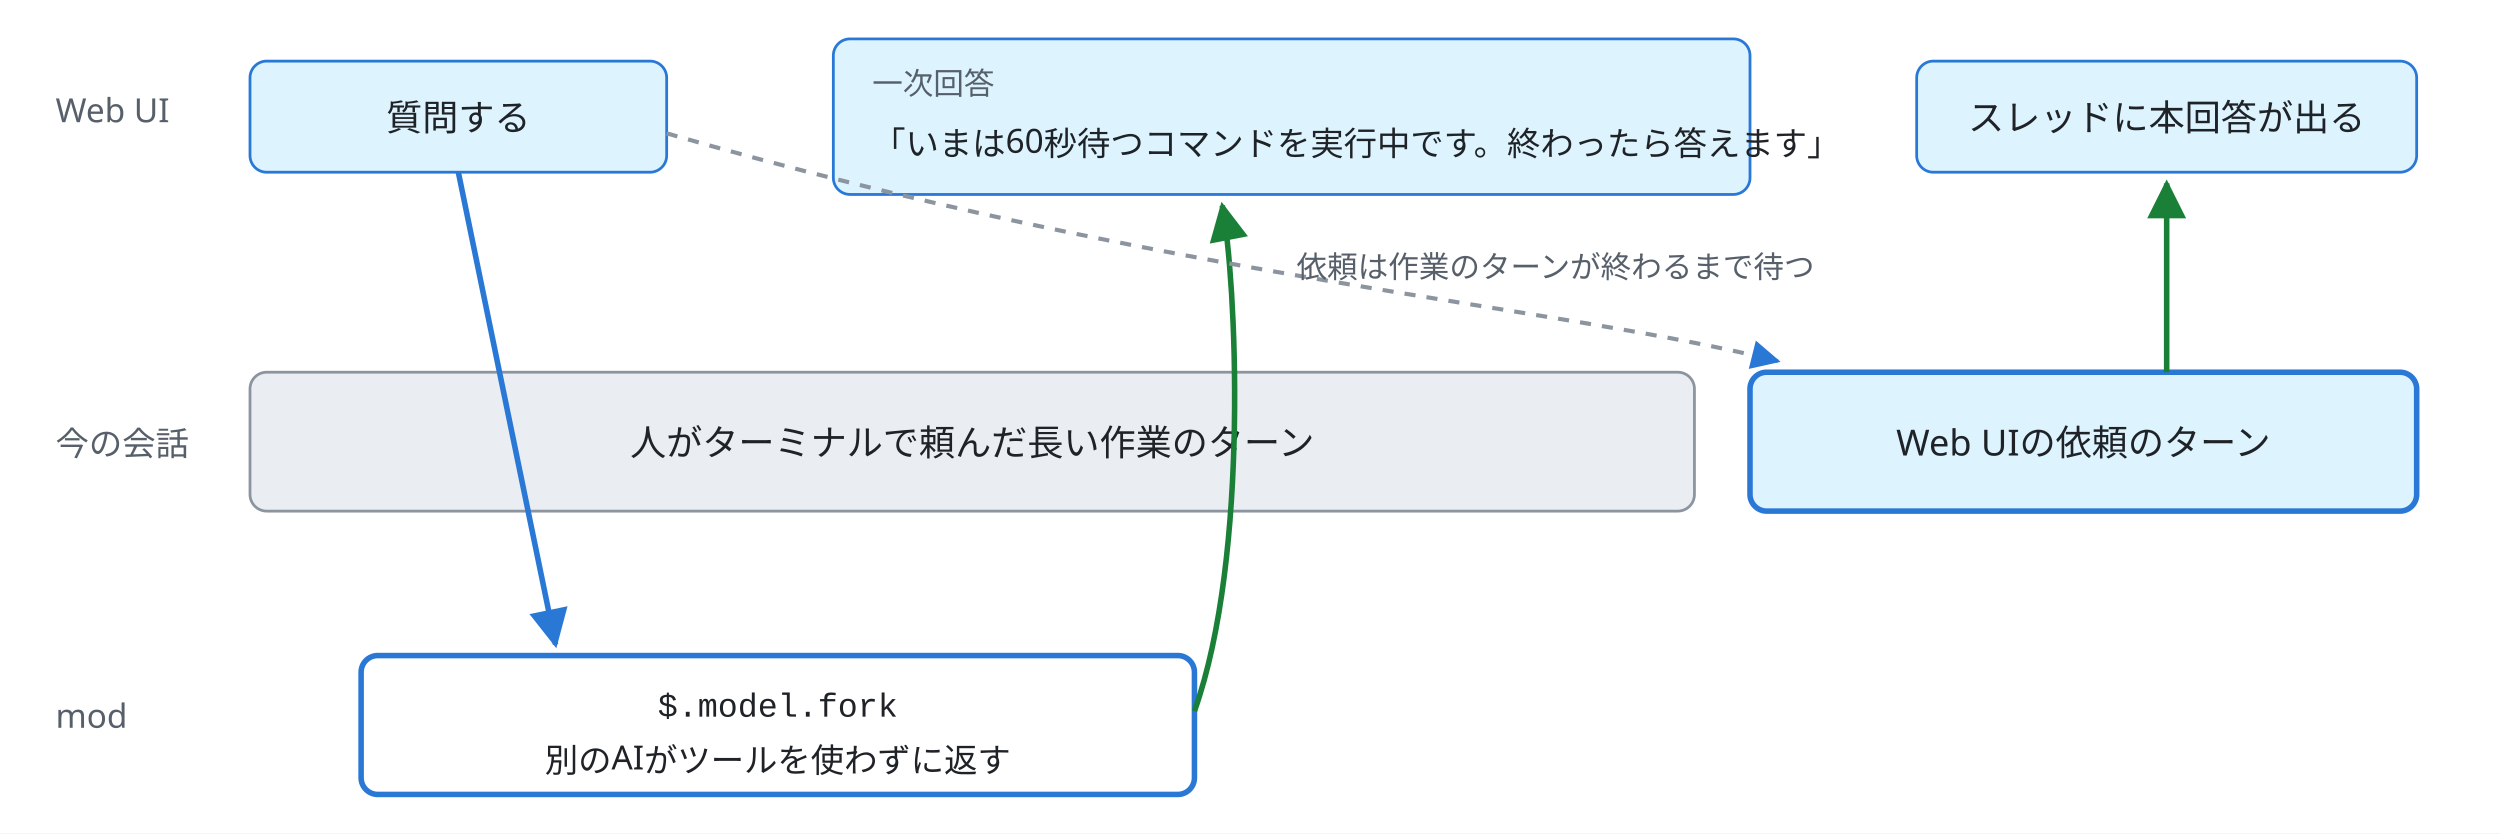
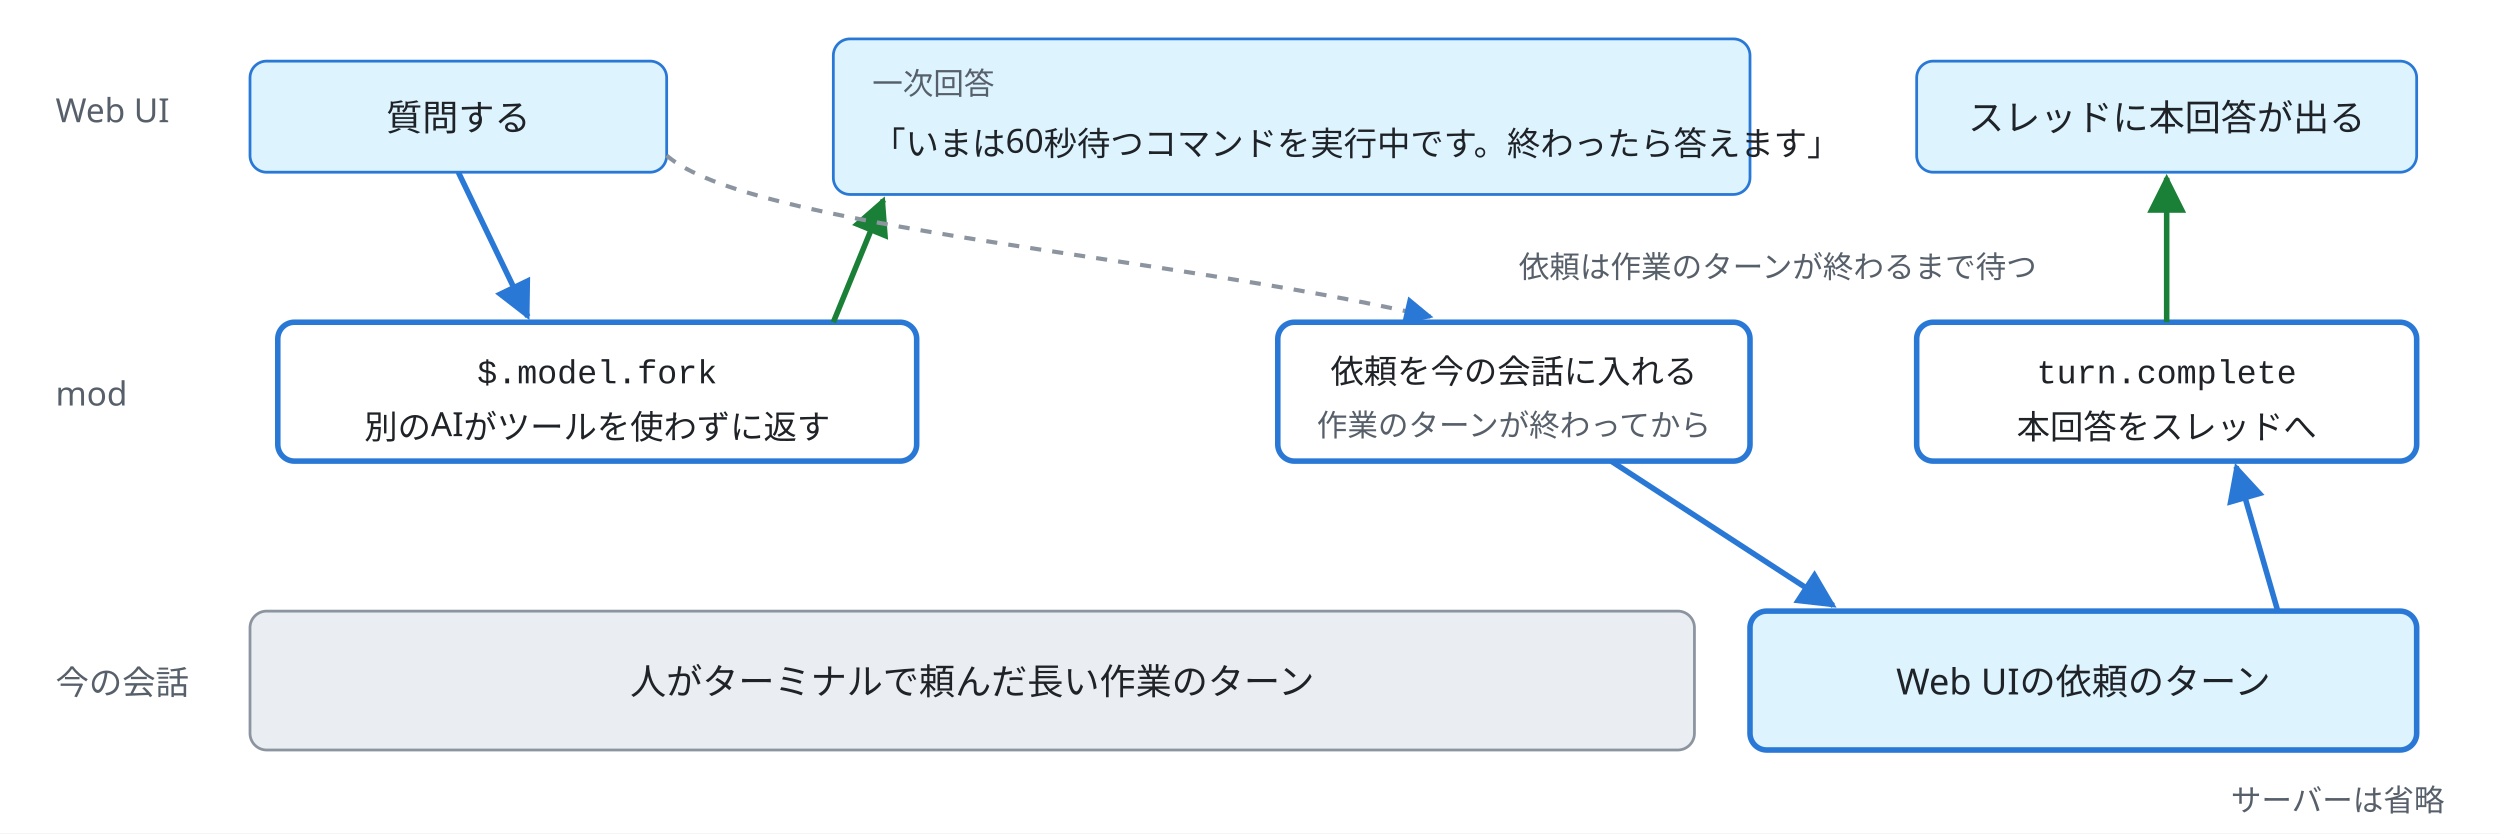
- <svg xmlns="http://www.w3.org/2000/svg" viewBox="0 0 900 300" width="900" height="300" role="img" aria-label="人がターミナルで頼んだ長い作業の途中にWeb UIで質問すると、modは$.model.forkで別のAIに一次回答を書かせ、すぐWeb UIに出す。別のAIはコンテキストを引き継ぐがツールを使えないので、差分を読む必要があれば何の作業中かだけを返す。作業のターンが終わるとWeb UIの依頼のターンが動き、本回答がスレッドに出る">
+ <svg xmlns="http://www.w3.org/2000/svg" viewBox="0 0 900 300" width="900" height="300" role="img" aria-label="人がターミナルで頼んだ長い作業の途中にWeb UIで質問すると、modは$.model.forkで別のAIに一次回答を書かせ、すぐWeb UIに出す。別のAIはコンテキストを引き継ぐがツールを使えないので、差分を読む必要があれば何の作業中かだけを返す。依頼は作業のターンが終わるまで待ち、modが今の会話に入れる。Web UIの依頼のターンが終わると、modがturn.completeで本回答をスレッドに出す。間にあるサーバーは図では省いている">
  <style>
text { font-family: 'Hiragino Sans','Noto Sans JP','Yu Gothic',Meiryo,sans-serif; }
.mono { font-family: 'SFMono-Regular',Consolas,'Liberation Mono',monospace; }
.bg { fill: #ffffff; } .t1 { fill: #1f2328; } .t2 { fill: #57606a; }
.ui { fill: #ddf4ff; stroke: #2a78d6; } .human { fill: #eaeef2; stroke: #8c959f; } .turn { fill: #ddf4ff; stroke: #2a78d6; stroke-width: 2; }
.mod { fill: #ffffff; stroke: #2a78d6; stroke-width: 2; }
.ar { stroke: #2a78d6; fill: none; stroke-width: 2; } .ah { fill: #2a78d6; }
.back { stroke: #1a7f37; fill: none; stroke-width: 2; } .bh { fill: #1a7f37; }
.wait { stroke: #8c959f; fill: none; stroke-width: 1.5; stroke-dasharray: 4 4; }
</style>
  <defs>
    <marker id="b1" viewBox="0 0 10 10" refX="9" refY="5" markerWidth="7" markerHeight="7" orient="auto">
      <path d="M0,0 L10,5 L0,10 z" class="ah" />
    </marker>
    <marker id="b2" viewBox="0 0 10 10" refX="9" refY="5" markerWidth="7" markerHeight="7" orient="auto">
      <path d="M0,0 L10,5 L0,10 z" class="bh" />
    </marker>
  </defs>
  <rect class="bg" x="0" y="0" width="900" height="300" />
  <text class="t2" x="20" y="44" font-size="12">Web UI</text>
-   <text class="t2" x="20" y="164" font-size="12">今の会話</text>
-   <text class="t2" x="20" y="262" font-size="12">mod</text>
+   <text class="t2" x="20" y="146" font-size="12">mod</text>
+   <text class="t2" x="20" y="250" font-size="12">今の会話</text>
  <rect class="ui" x="90" y="22" width="150" height="40" rx="6" />
  <text class="t1" x="165" y="47" font-size="13" text-anchor="middle">質問する</text>
  <rect class="ui" x="300" y="14" width="330" height="56" rx="6" />
  <text class="t2" x="314" y="34" font-size="11">一次回答</text>
  <text class="t1" x="314" y="56" font-size="12">「いまは60秒待つコマンドを実行中です。終わったら答えます」</text>
  <rect class="ui" x="690" y="22" width="180" height="40" rx="6" />
  <text class="t1" x="780" y="47" font-size="13" text-anchor="middle">スレッドに本回答が出る</text>
-   <rect class="human" x="90" y="134" width="520" height="50" rx="6" />
-   <text class="t1" x="350" y="164" font-size="13" text-anchor="middle">人がターミナルで頼んだ長い作業のターン</text>
-   <rect class="turn" x="630" y="134" width="240" height="50" rx="6" />
-   <text class="t1" x="750" y="164" font-size="13" text-anchor="middle">Web UIの依頼のターン</text>
-   <line class="ar" x1="165" y1="62" x2="200" y2="232" marker-end="url(#b1)" />
-   <rect class="mod" x="130" y="236" width="300" height="50" rx="6" />
-   <text class="mono t1" x="280" y="258" font-size="12" text-anchor="middle">$.model.fork</text>
-   <text class="t1" x="280" y="278" font-size="12" text-anchor="middle">別のAIがツールを使わずに返す</text>
-   <path class="back" d="M430,256 C450,200 445,100 440,74" marker-end="url(#b2)" />
-   <path class="wait" d="M240,48 C420,100 560,110 640,130" marker-end="url(#b1)" />
-   <text class="t2" x="560" y="100" font-size="11" text-anchor="middle">依頼は作業のターンが終わるまで待つ</text>
-   <line class="back" x1="780" y1="134" x2="780" y2="66" marker-end="url(#b2)" />
+   <rect class="mod" x="100" y="116" width="230" height="50" rx="6" />
+   <text class="mono t1" x="215" y="138" font-size="12" text-anchor="middle">$.model.fork</text>
+   <text class="t1" x="215" y="158" font-size="12" text-anchor="middle">別のAIがツールを使わずに返す</text>
+   <rect class="mod" x="460" y="116" width="170" height="50" rx="6" />
+   <text class="t1" x="545" y="138" font-size="12" text-anchor="middle">依頼を今の会話に入れる</text>
+   <text class="t2" x="545" y="157" font-size="11" text-anchor="middle">作業のターンが終わってから</text>
+   <rect class="mod" x="690" y="116" width="180" height="50" rx="6" />
+   <text class="mono t1" x="780" y="138" font-size="12" text-anchor="middle">turn.complete</text>
+   <text class="t1" x="780" y="158" font-size="12" text-anchor="middle">本回答をスレッドへ</text>
+   <rect class="human" x="90" y="220" width="520" height="50" rx="6" />
+   <text class="t1" x="350" y="250" font-size="13" text-anchor="middle">人がターミナルで頼んだ長い作業のターン</text>
+   <rect class="turn" x="630" y="220" width="240" height="50" rx="6" />
+   <text class="t1" x="750" y="250" font-size="13" text-anchor="middle">Web UIの依頼のターン</text>
+   <line class="ar" x1="165" y1="62" x2="190" y2="114" marker-end="url(#b1)" />
+   <line class="back" x1="300" y1="116" x2="318" y2="72" marker-end="url(#b2)" />
+   <path class="wait" d="M240,56 C270,82 420,92 515,114" marker-end="url(#b1)" />
+   <text class="t2" x="640" y="100" font-size="11" text-anchor="middle">依頼は作業のターンが終わるまで待つ</text>
+   <line class="ar" x1="580" y1="166" x2="660" y2="218" marker-end="url(#b1)" />
+   <line class="ar" x1="820" y1="220" x2="805" y2="168" marker-end="url(#b1)" />
+   <line class="back" x1="780" y1="116" x2="780" y2="64" marker-end="url(#b2)" />
+   <text class="t2" x="880" y="292" font-size="11" text-anchor="end">サーバーは省略</text>
</svg>
